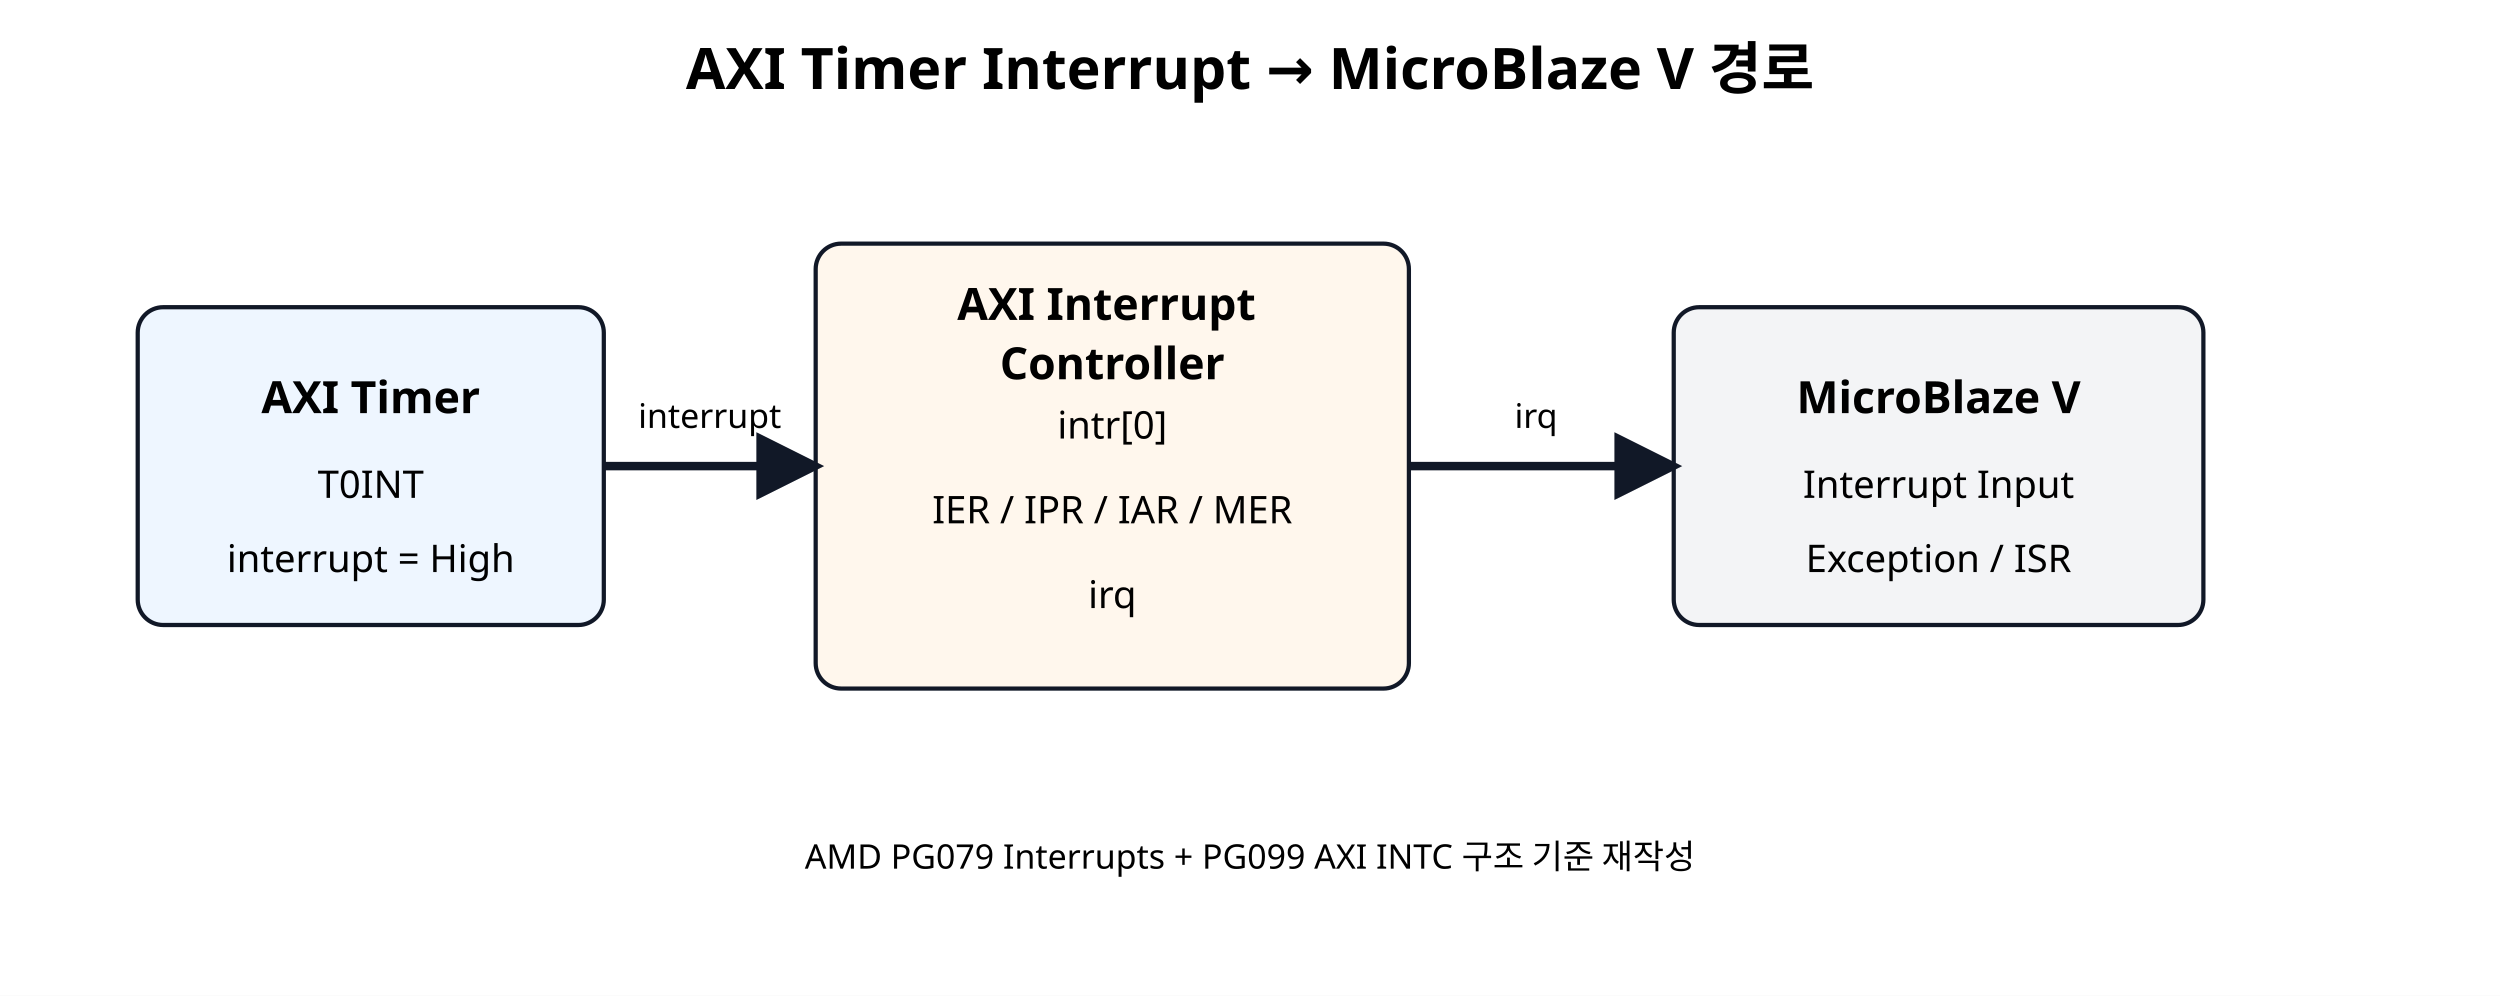
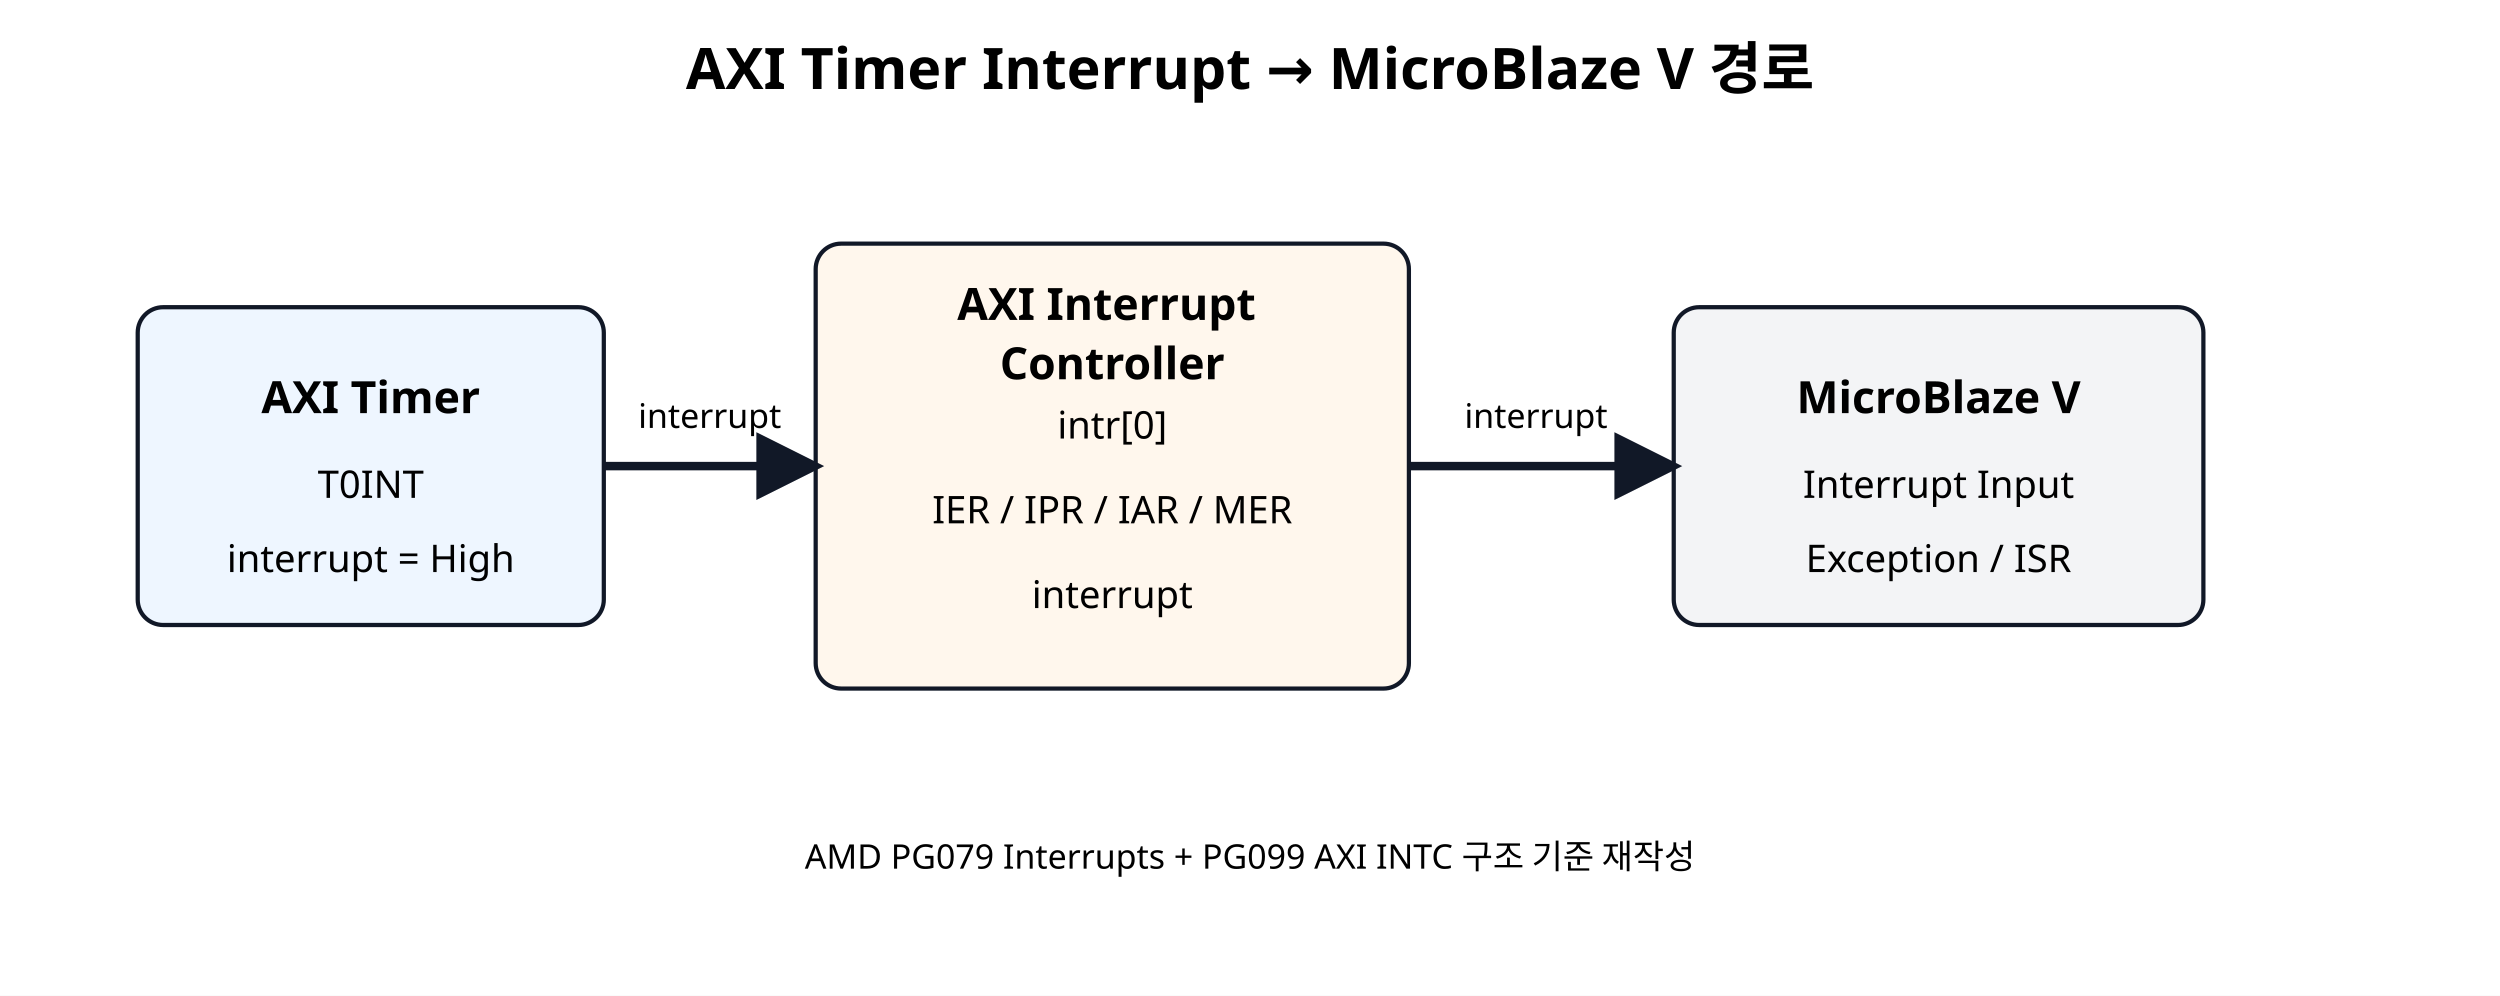
<svg xmlns="http://www.w3.org/2000/svg" width="1180" height="470" viewBox="0 0 1180 470">
  <rect width="1180" height="470" fill="white" />
  <text x="590" y="42" text-anchor="middle" font-family="sans-serif" font-size="27" font-weight="bold">AXI Timer Interrupt → MicroBlaze V 경로</text>
  <defs>
    <marker id="a" markerWidth="8" markerHeight="8" refX="7" refY="4" orient="auto">
      <path d="M0,0 L8,4 L0,8 z" fill="#111827" />
    </marker>
  </defs>
  <rect x="65" y="145" width="220" height="150" rx="12" fill="#eef6ff" stroke="#111827" stroke-width="2" />
  <text x="175" y="195" text-anchor="middle" font-family="sans-serif" font-size="21" font-weight="bold">AXI Timer</text>
  <text x="175" y="235" text-anchor="middle" font-family="sans-serif" font-size="18">T0INT</text>
  <text x="175" y="270" text-anchor="middle" font-family="sans-serif" font-size="18">interrupt = High</text>
  <rect x="385" y="115" width="280" height="210" rx="12" fill="#fff7ed" stroke="#111827" stroke-width="2" />
  <text x="525" y="151" text-anchor="middle" font-family="sans-serif" font-size="21" font-weight="bold">
    <tspan x="525" y="151">AXI Interrupt</tspan>
    <tspan x="525" y="179">Controller</tspan>
  </text>
  <text x="525" y="207" text-anchor="middle" font-family="sans-serif" font-size="18">intr[0]</text>
  <text x="525" y="247" text-anchor="middle" font-family="sans-serif" font-size="18">IER / IPR / IAR / MER</text>
-   <text x="525" y="287" text-anchor="middle" font-family="sans-serif" font-size="18">irq</text>
+   <text x="525" y="287" text-anchor="middle" font-family="sans-serif" font-size="18">interrupt</text>
  <rect x="790" y="145" width="250" height="150" rx="12" fill="#f3f4f6" stroke="#111827" stroke-width="2" />
  <text x="915" y="195" text-anchor="middle" font-family="sans-serif" font-size="21" font-weight="bold">MicroBlaze V</text>
  <text x="915" y="235" text-anchor="middle" font-family="sans-serif" font-size="18">Interrupt Input</text>
  <text x="915" y="270" text-anchor="middle" font-family="sans-serif" font-size="18">Exception / ISR</text>
  <line x1="285" y1="220" x2="385" y2="220" stroke="#111827" stroke-width="4" marker-end="url(#a)" />
  <text x="335" y="202" text-anchor="middle" font-family="sans-serif" font-size="16">interrupt</text>
  <line x1="665" y1="220" x2="790" y2="220" stroke="#111827" stroke-width="4" marker-end="url(#a)" />
-   <text x="725" y="202" text-anchor="middle" font-family="sans-serif" font-size="16">irq</text>
+   <text x="725" y="202" text-anchor="middle" font-family="sans-serif" font-size="16">interrupt</text>
  <text x="590" y="410" text-anchor="middle" font-family="sans-serif" font-size="16">AMD PG079 Interrupts + PG099 AXI INTC 구조 기준 재작성</text>
</svg>
